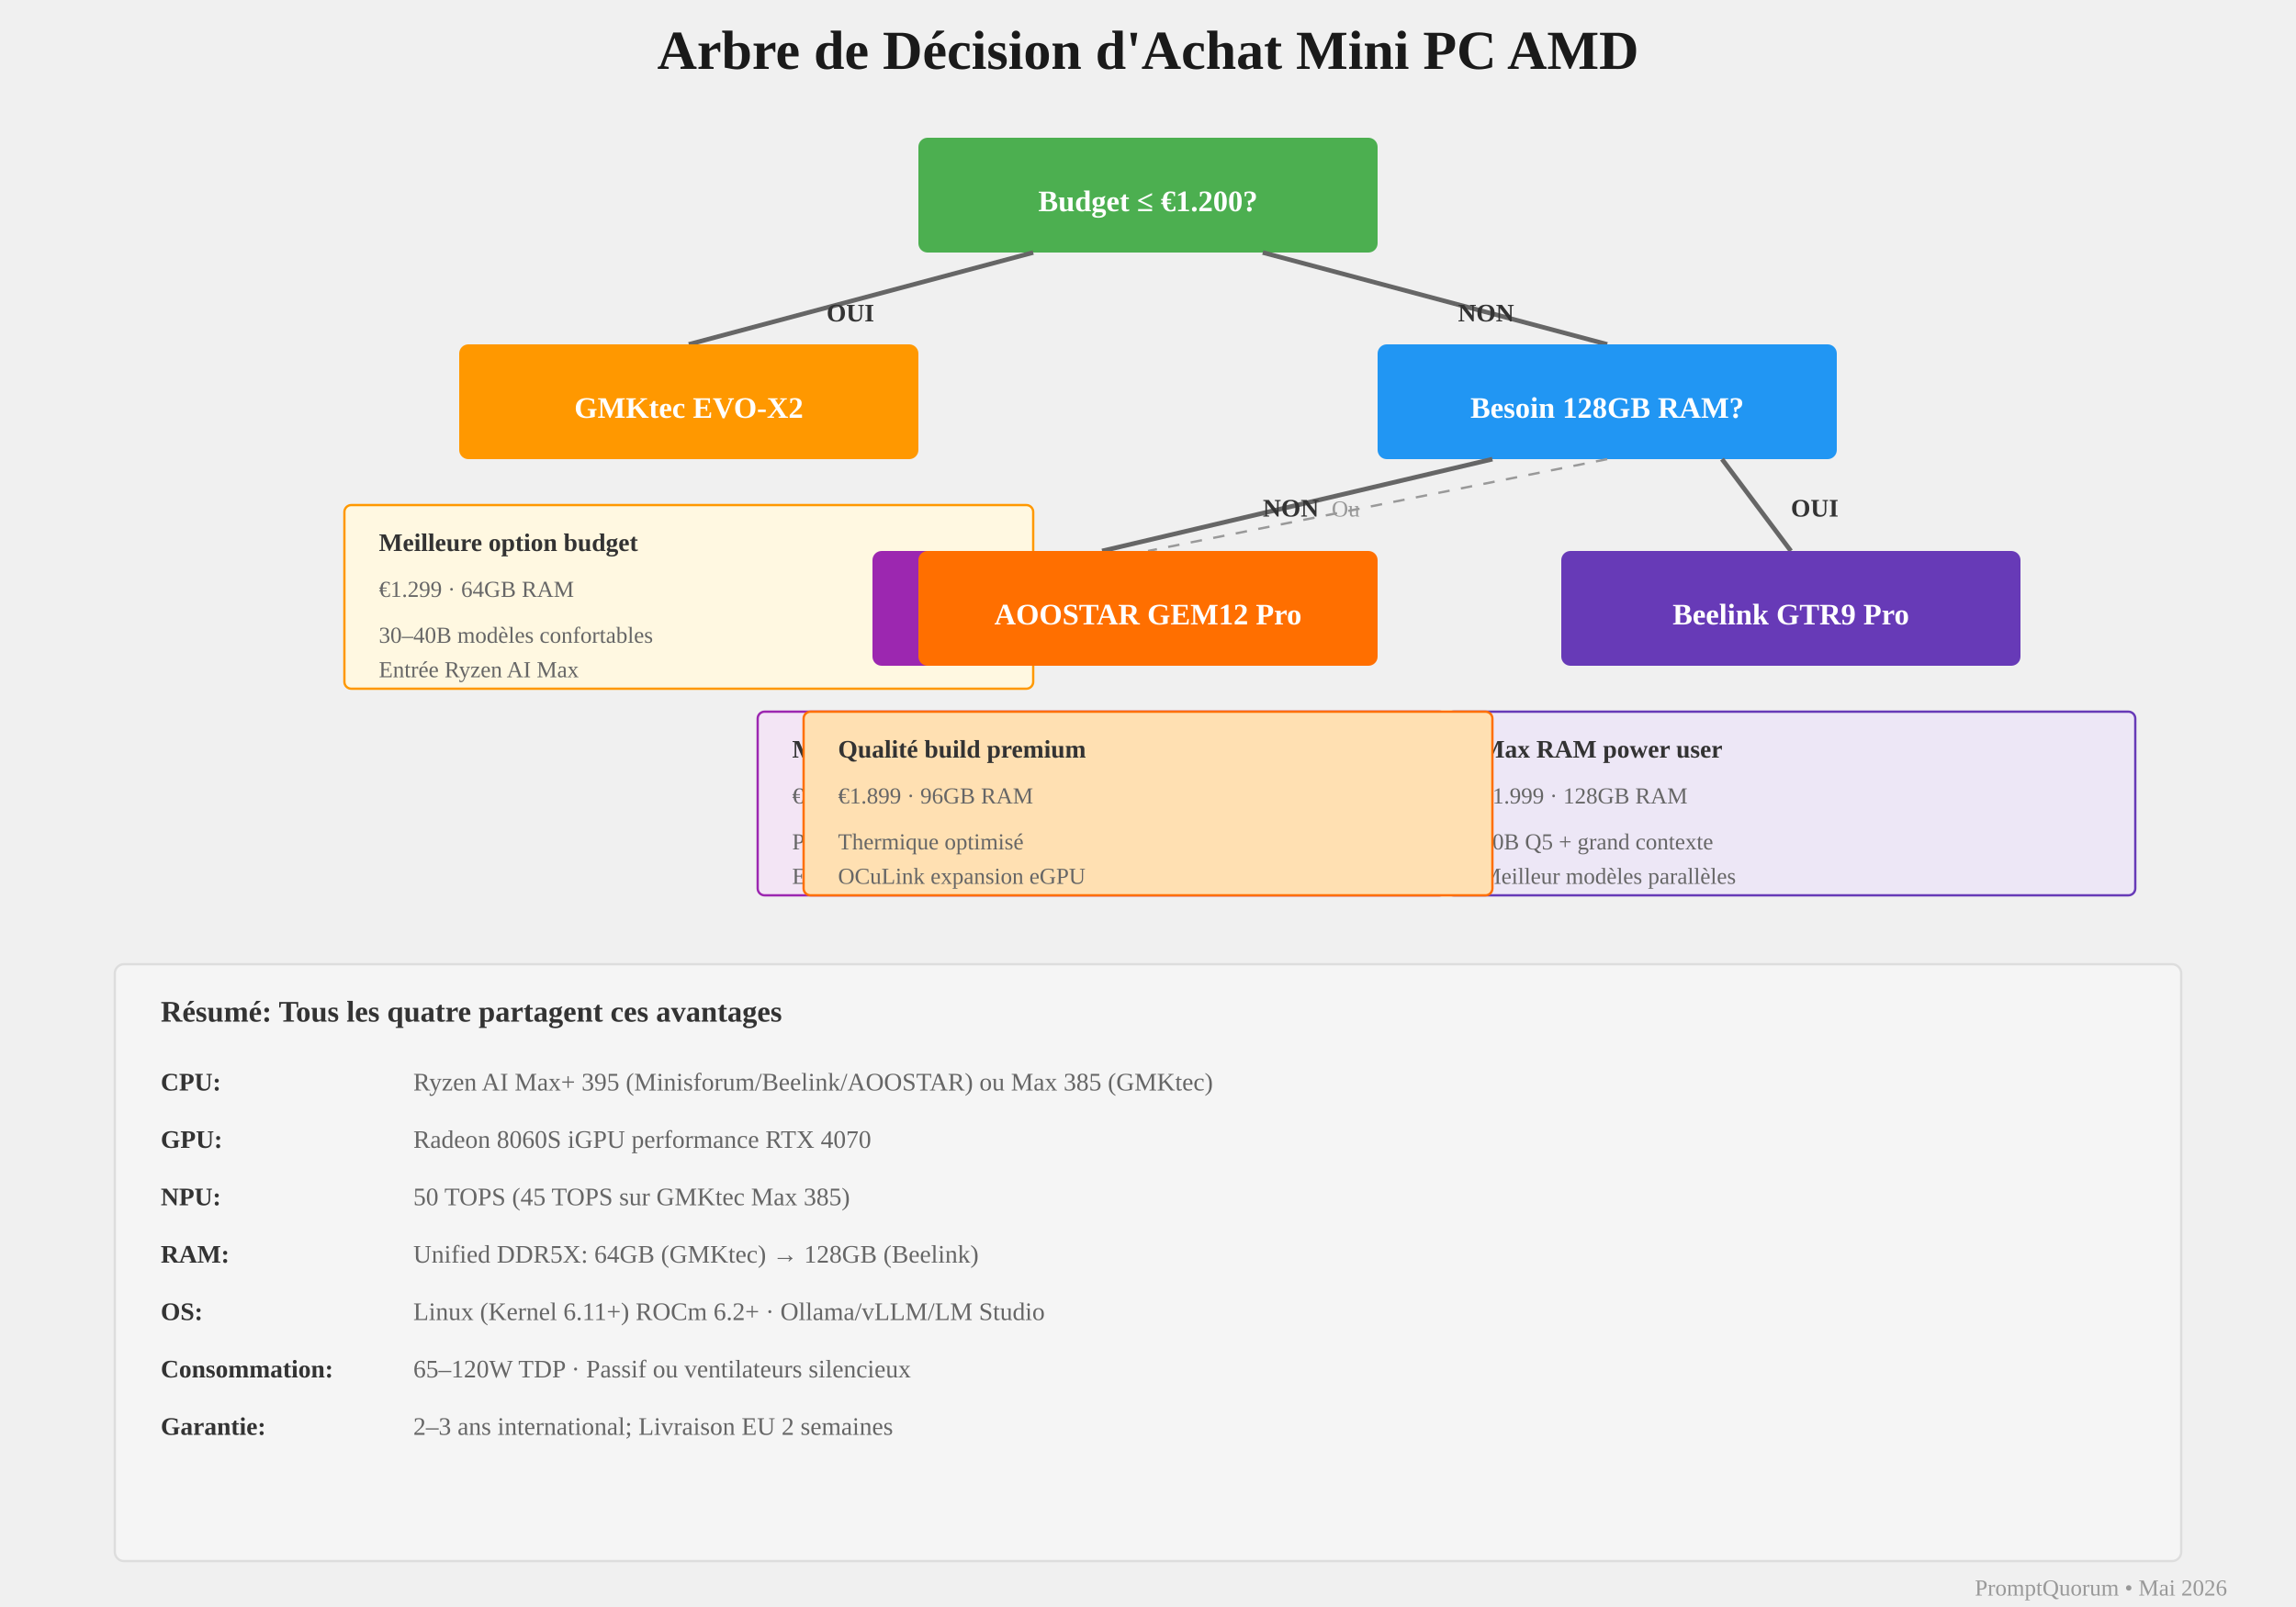
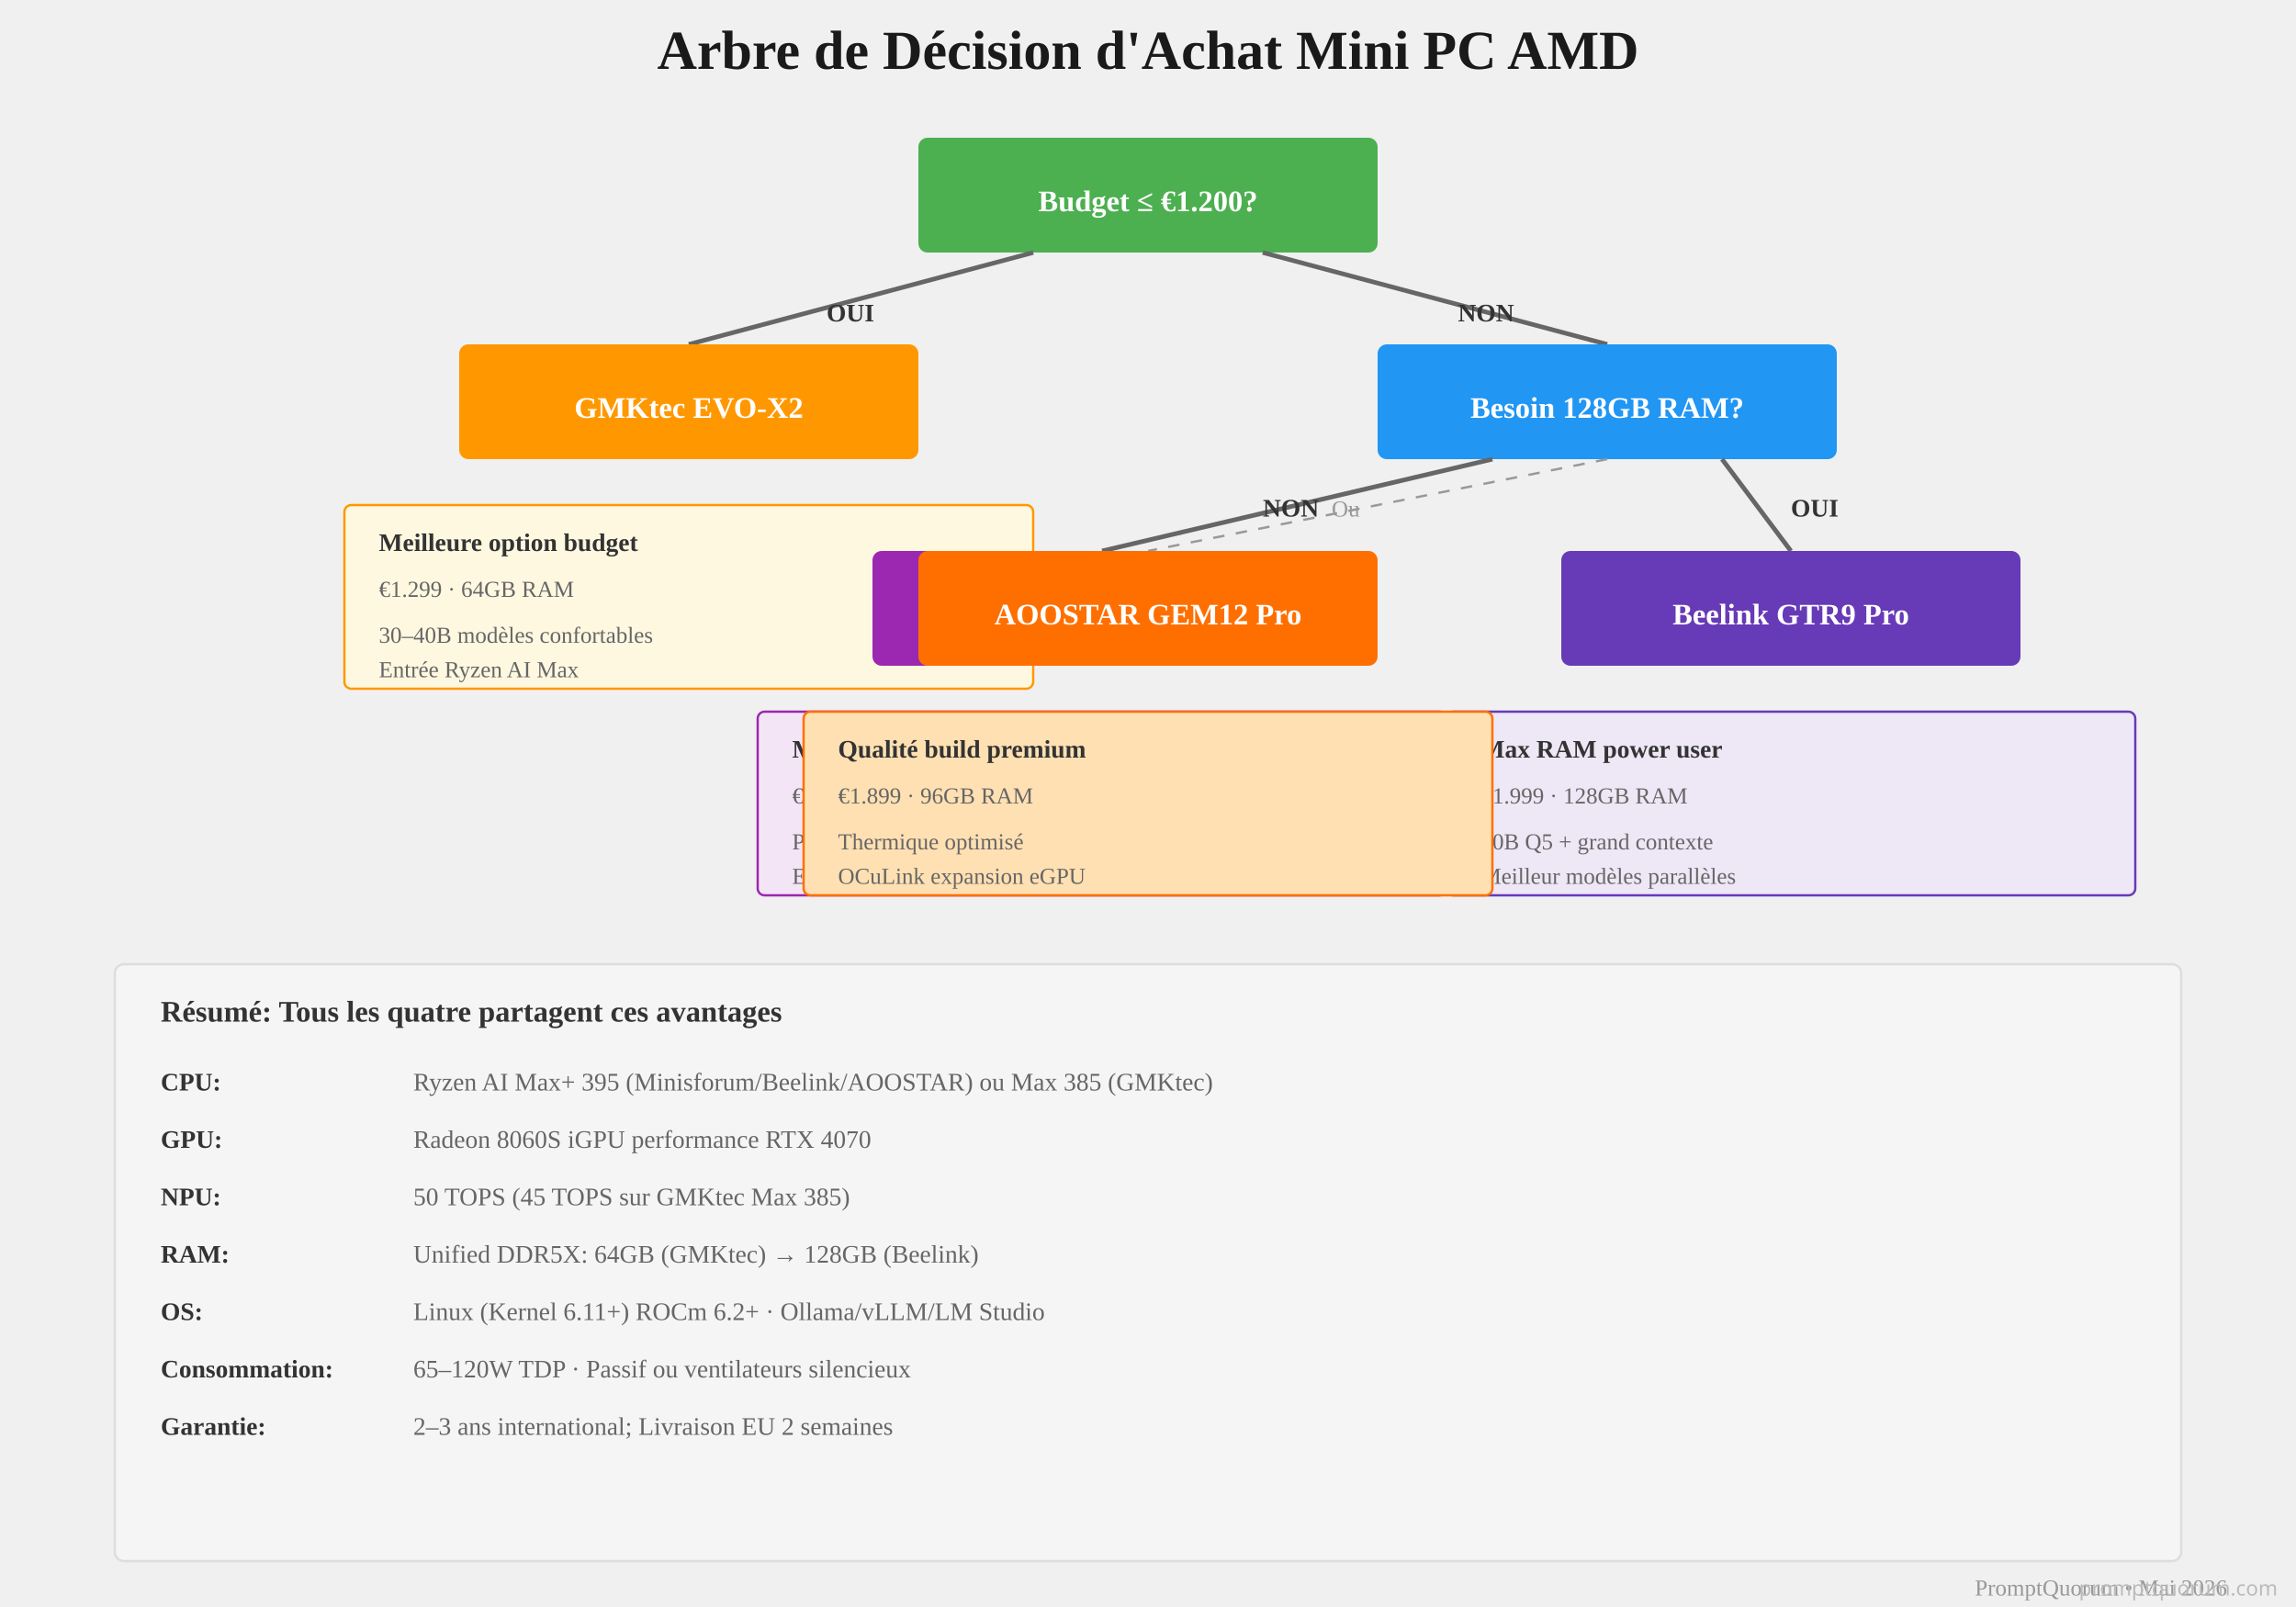
<svg xmlns="http://www.w3.org/2000/svg" viewBox="0 0 1000 700">
  <text x="500" y="30" font-size="24" font-weight="bold" text-anchor="middle" fill="#1a1a1a">Arbre de Décision d'Achat Mini PC AMD</text>
  <rect x="400" y="60" width="200" height="50" fill="#4CAF50" rx="4" />
  <text x="500" y="92" font-size="13" font-weight="bold" text-anchor="middle" fill="#fff">Budget ≤ €1.200?</text>
  <line x1="450" y1="110" x2="300" y2="150" stroke="#666" stroke-width="2" />
  <text x="360" y="140" font-size="11" font-weight="bold" fill="#333">OUI</text>
  <rect x="200" y="150" width="200" height="50" fill="#FF9800" rx="4" />
  <text x="300" y="182" font-size="13" font-weight="bold" text-anchor="middle" fill="#fff">GMKtec EVO-X2</text>
  <rect x="150" y="220" width="300" height="80" fill="#fff8e1" stroke="#FF9800" stroke-width="1" rx="3" />
  <text x="165" y="240" font-size="11" font-weight="bold" fill="#333">Meilleure option budget</text>
  <text x="165" y="260" font-size="10" fill="#666">€1.299 · 64GB RAM</text>
  <text x="165" y="280" font-size="10" fill="#666">30–40B modèles confortables</text>
  <text x="165" y="295" font-size="10" fill="#666">Entrée Ryzen AI Max</text>
  <line x1="550" y1="110" x2="700" y2="150" stroke="#666" stroke-width="2" />
  <text x="635" y="140" font-size="11" font-weight="bold" fill="#333">NON</text>
  <rect x="600" y="150" width="200" height="50" fill="#2196F3" rx="4" />
  <text x="700" y="182" font-size="13" font-weight="bold" text-anchor="middle" fill="#fff">Besoin 128GB RAM?</text>
  <line x1="650" y1="200" x2="480" y2="240" stroke="#666" stroke-width="2" />
  <text x="550" y="225" font-size="11" font-weight="bold" fill="#333">NON</text>
  <rect x="380" y="240" width="200" height="50" fill="#9C27B0" rx="4" />
  <text x="480" y="272" font-size="13" font-weight="bold" text-anchor="middle" fill="#fff">Minisforum MS-A2</text>
  <rect x="330" y="310" width="300" height="80" fill="#f3e5f5" stroke="#9C27B0" stroke-width="1" rx="3" />
  <text x="345" y="330" font-size="11" font-weight="bold" fill="#333">Meilleur équilibre</text>
  <text x="345" y="350" font-size="10" fill="#666">€1.599 · 96GB RAM</text>
  <text x="345" y="370" font-size="10" fill="#666">Performance équilibrée</text>
  <text x="345" y="385" font-size="10" fill="#666">Expédition allemande</text>
  <line x1="750" y1="200" x2="780" y2="240" stroke="#666" stroke-width="2" />
  <text x="780" y="225" font-size="11" font-weight="bold" fill="#333">OUI</text>
  <rect x="680" y="240" width="200" height="50" fill="#673AB7" rx="4" />
  <text x="780" y="272" font-size="13" font-weight="bold" text-anchor="middle" fill="#fff">Beelink GTR9 Pro</text>
  <rect x="630" y="310" width="300" height="80" fill="#ede7f6" stroke="#673AB7" stroke-width="1" rx="3" />
  <text x="645" y="330" font-size="11" font-weight="bold" fill="#333">Max RAM power user</text>
  <text x="645" y="350" font-size="10" fill="#666">€1.999 · 128GB RAM</text>
  <text x="645" y="370" font-size="10" fill="#666">70B Q5 + grand contexte</text>
  <text x="645" y="385" font-size="10" fill="#666">Meilleur modèles parallèles</text>
  <line x1="700" y1="200" x2="500" y2="240" stroke="#999" stroke-width="1" stroke-dasharray="5,5" />
  <text x="580" y="225" font-size="10" fill="#999">Ou</text>
  <rect x="400" y="240" width="200" height="50" fill="#FF6F00" rx="4" />
  <text x="500" y="272" font-size="13" font-weight="bold" text-anchor="middle" fill="#fff">AOOSTAR GEM12 Pro</text>
  <rect x="350" y="310" width="300" height="80" fill="#ffe0b2" stroke="#FF6F00" stroke-width="1" rx="3" />
  <text x="365" y="330" font-size="11" font-weight="bold" fill="#333">Qualité build premium</text>
  <text x="365" y="350" font-size="10" fill="#666">€1.899 · 96GB RAM</text>
  <text x="365" y="370" font-size="10" fill="#666">Thermique optimisé</text>
  <text x="365" y="385" font-size="10" fill="#666">OCuLink expansion eGPU</text>
  <rect x="50" y="420" width="900" height="260" fill="#f5f5f5" stroke="#ddd" stroke-width="1" rx="4" />
  <text x="70" y="445" font-size="13" font-weight="bold" fill="#333">Résumé: Tous les quatre partagent ces avantages</text>
  <text x="70" y="475" font-size="11" font-weight="bold" fill="#333">CPU:</text>
  <text x="180" y="475" font-size="11" fill="#666">Ryzen AI Max+ 395 (Minisforum/Beelink/AOOSTAR) ou Max 385 (GMKtec)</text>
  <text x="70" y="500" font-size="11" font-weight="bold" fill="#333">GPU:</text>
  <text x="180" y="500" font-size="11" fill="#666">Radeon 8060S iGPU performance RTX 4070</text>
  <text x="70" y="525" font-size="11" font-weight="bold" fill="#333">NPU:</text>
  <text x="180" y="525" font-size="11" fill="#666">50 TOPS (45 TOPS sur GMKtec Max 385)</text>
  <text x="70" y="550" font-size="11" font-weight="bold" fill="#333">RAM:</text>
  <text x="180" y="550" font-size="11" fill="#666">Unified DDR5X: 64GB (GMKtec) → 128GB (Beelink)</text>
  <text x="70" y="575" font-size="11" font-weight="bold" fill="#333">OS:</text>
  <text x="180" y="575" font-size="11" fill="#666">Linux (Kernel 6.11+) ROCm 6.2+ · Ollama/vLLM/LM Studio</text>
  <text x="70" y="600" font-size="11" font-weight="bold" fill="#333">Consommation:</text>
  <text x="180" y="600" font-size="11" fill="#666">65–120W TDP · Passif ou ventilateurs silencieux</text>
  <text x="70" y="625" font-size="11" font-weight="bold" fill="#333">Garantie:</text>
  <text x="180" y="625" font-size="11" fill="#666">2–3 ans international; Livraison EU 2 semaines</text>
  <text x="970" y="695" font-size="10" fill="#999" text-anchor="end">PromptQuorum • Mai 2026</text>
+   <text x="992" y="695" font-family="system-ui,sans-serif" font-size="9" fill="#BBBBBB" text-anchor="end">promptquorum.com</text>
</svg>
